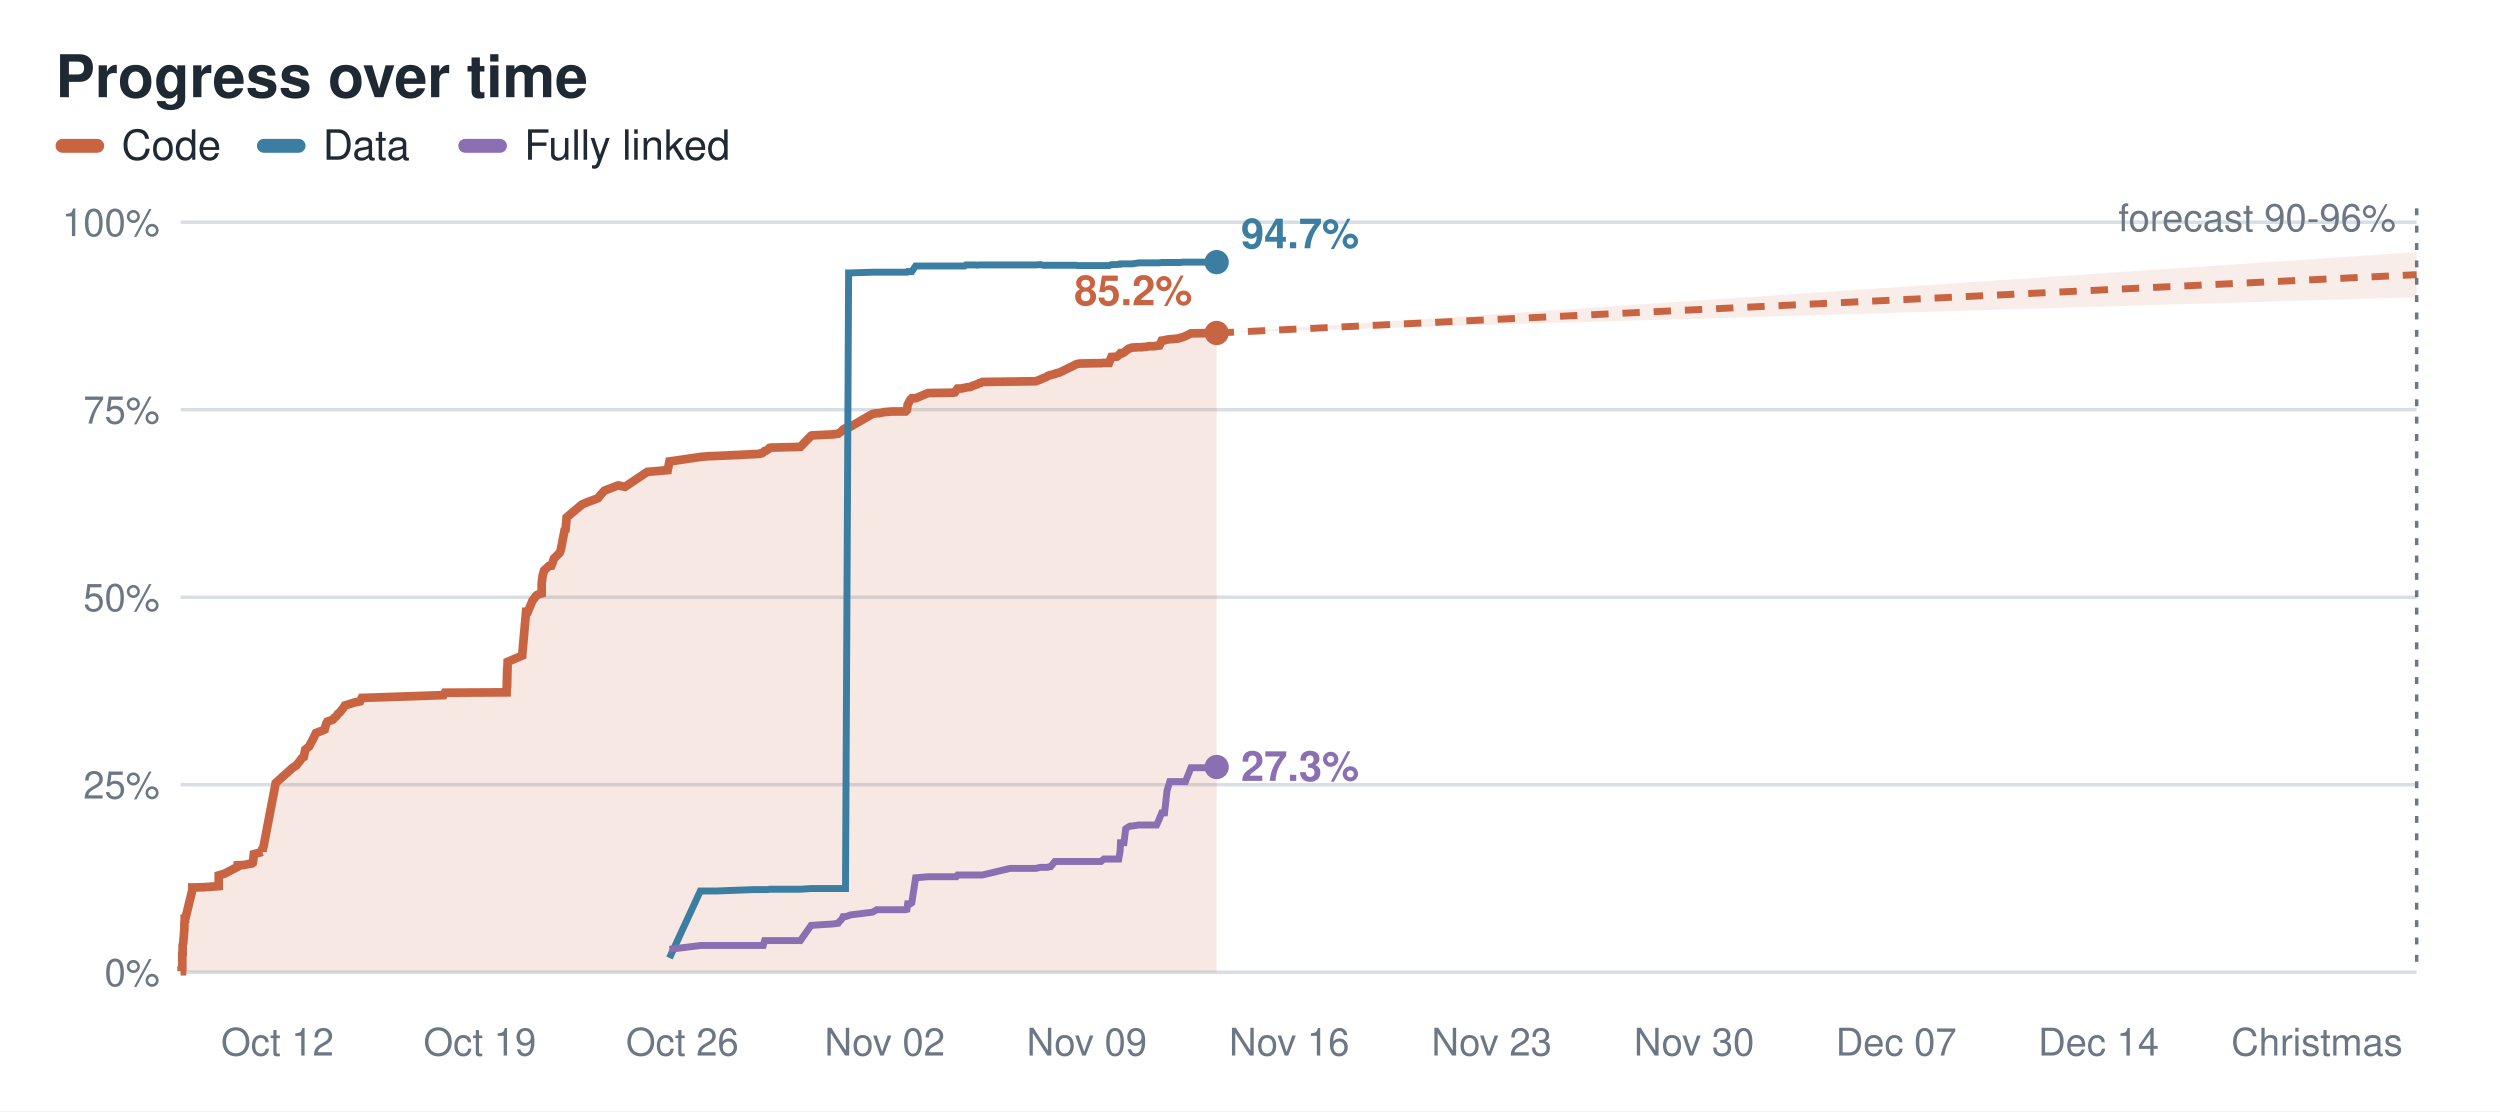
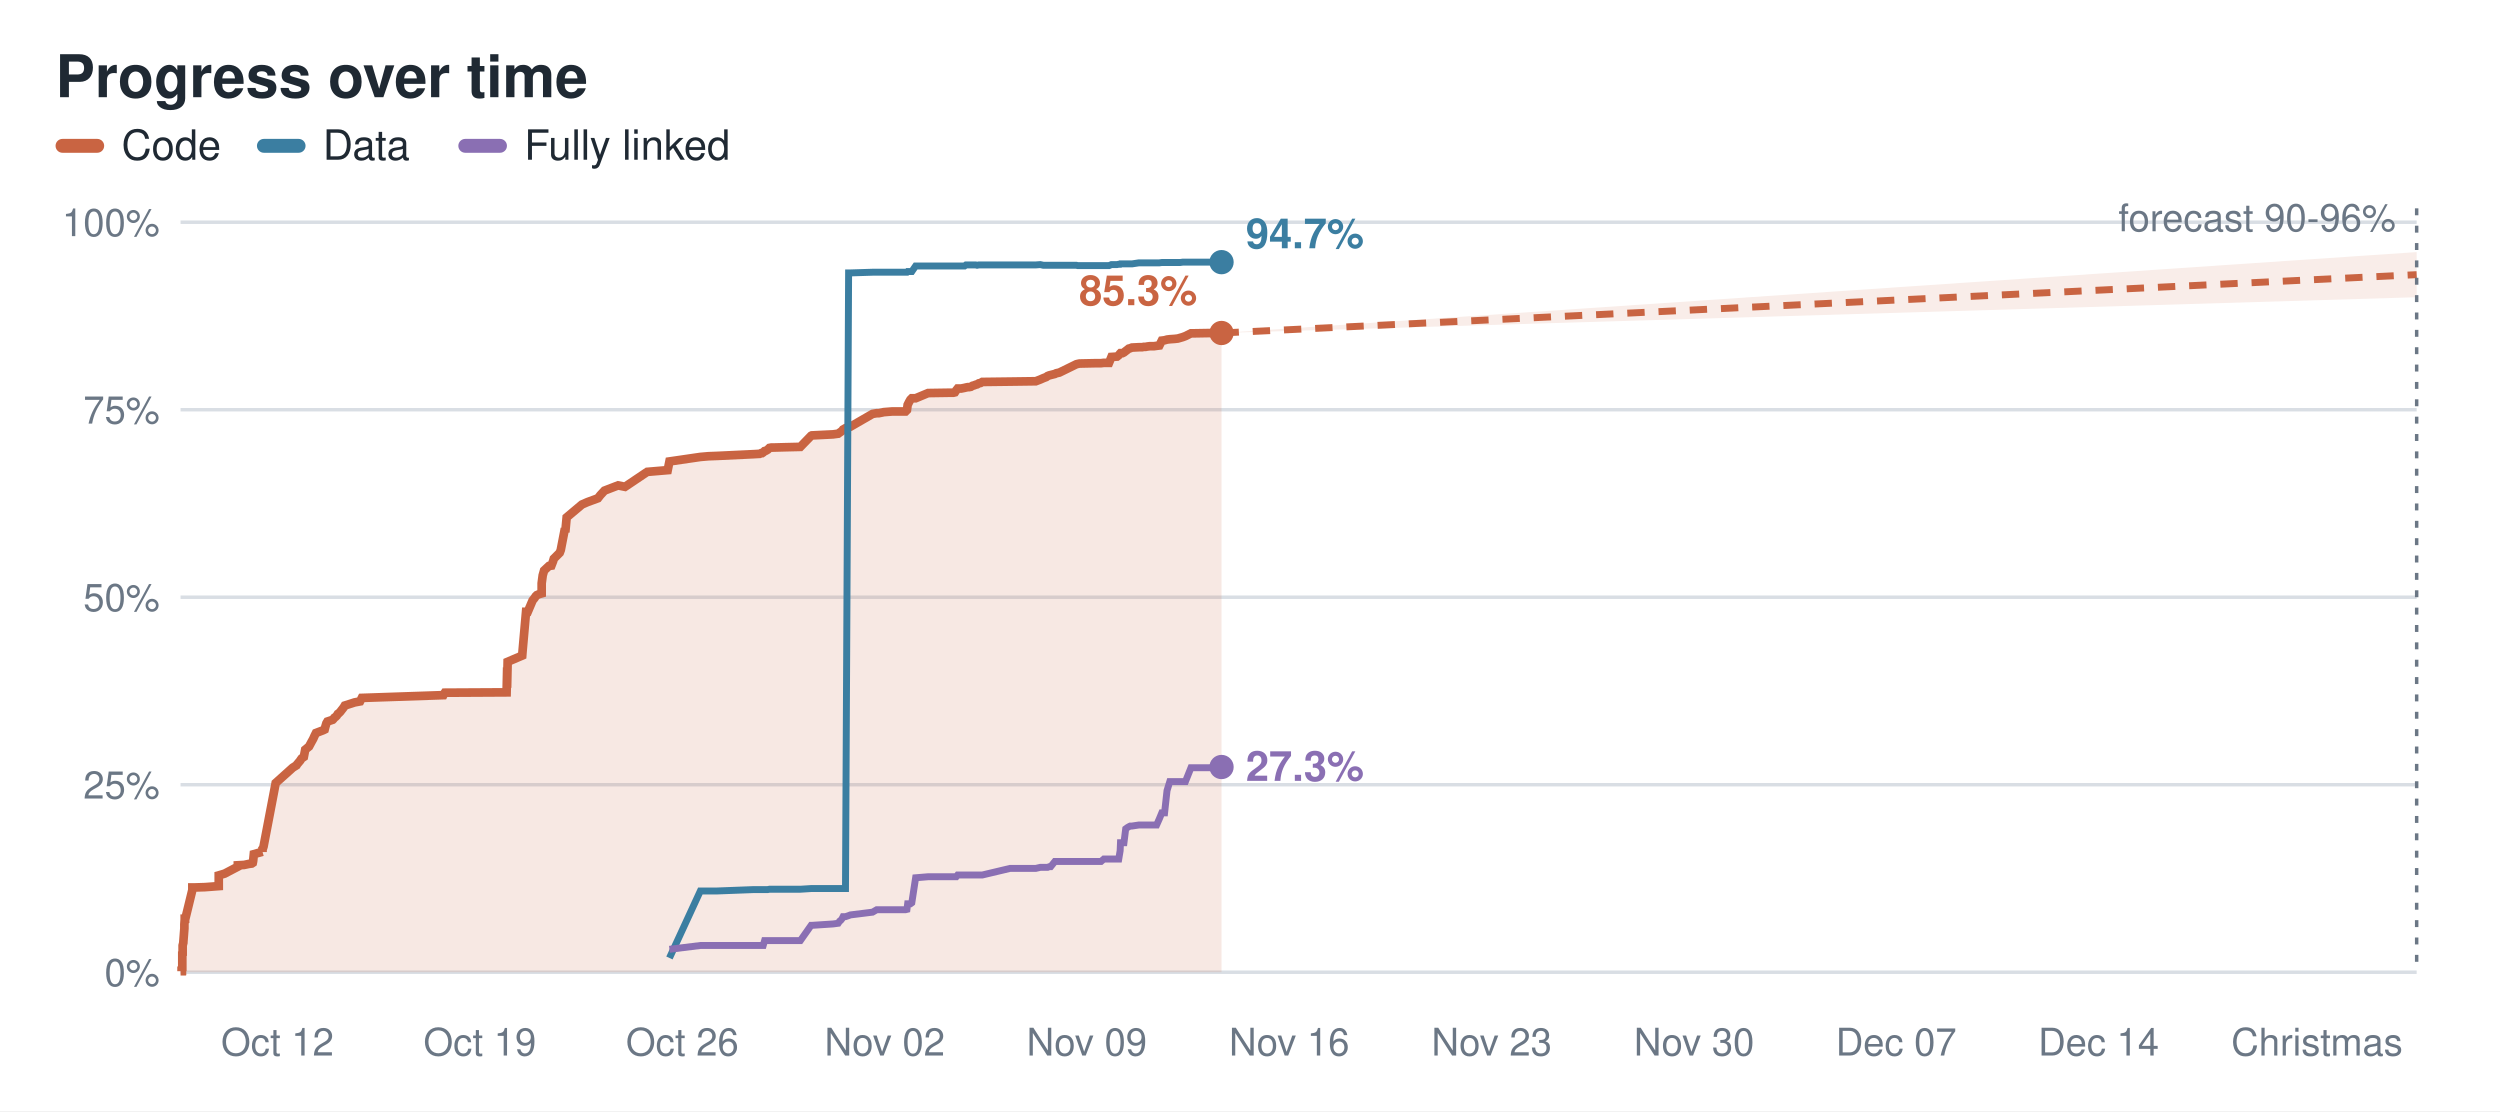
<svg xmlns="http://www.w3.org/2000/svg" viewBox="0 0 720 320" width="720" height="320" font-family="-apple-system,Segoe UI,Helvetica,Arial,sans-serif" role="img" aria-label="Progress over time">
  <rect width="100%" height="100%" fill="#ffffff" />
  <text x="16" y="28" font-size="17" font-weight="600" fill="#1f2933">Progress over time</text>
  <rect x="16" y="40" width="14" height="4" rx="2" fill="#c96442" />
  <text x="35" y="46" font-size="12" fill="#1f2933">Code</text>
  <rect x="74" y="40" width="14" height="4" rx="2" fill="#3b7ea1" />
  <text x="93" y="46" font-size="12" fill="#1f2933">Data</text>
  <rect x="132" y="40" width="14" height="4" rx="2" fill="#8a6fb3" />
  <text x="151" y="46" font-size="12" fill="#1f2933">Fully linked</text>
  <line x1="52" y1="280.0" x2="696" y2="280.0" stroke="#d9dee4" />
  <text x="46" y="284.0" font-size="11" fill="#6b7785" text-anchor="end">0%</text>
  <line x1="52" y1="226.0" x2="696" y2="226.0" stroke="#d9dee4" />
  <text x="46" y="230.0" font-size="11" fill="#6b7785" text-anchor="end">25%</text>
  <line x1="52" y1="172.0" x2="696" y2="172.0" stroke="#d9dee4" />
  <text x="46" y="176.0" font-size="11" fill="#6b7785" text-anchor="end">50%</text>
  <line x1="52" y1="118.0" x2="696" y2="118.0" stroke="#d9dee4" />
  <text x="46" y="122.0" font-size="11" fill="#6b7785" text-anchor="end">75%</text>
  <line x1="52" y1="64.0" x2="696" y2="64.0" stroke="#d9dee4" />
  <text x="46" y="68.0" font-size="11" fill="#6b7785" text-anchor="end">100%</text>
  <text x="79.9" y="304" font-size="11" fill="#6b7785" text-anchor="middle">Oct 12</text>
  <text x="138.2" y="304" font-size="11" fill="#6b7785" text-anchor="middle">Oct 19</text>
  <text x="196.5" y="304" font-size="11" fill="#6b7785" text-anchor="middle">Oct 26</text>
  <text x="254.8" y="304" font-size="11" fill="#6b7785" text-anchor="middle">Nov 02</text>
  <text x="313.0" y="304" font-size="11" fill="#6b7785" text-anchor="middle">Nov 09</text>
  <text x="371.3" y="304" font-size="11" fill="#6b7785" text-anchor="middle">Nov 16</text>
  <text x="429.6" y="304" font-size="11" fill="#6b7785" text-anchor="middle">Nov 23</text>
  <text x="487.9" y="304" font-size="11" fill="#6b7785" text-anchor="middle">Nov 30</text>
  <text x="546.1" y="304" font-size="11" fill="#6b7785" text-anchor="middle">Dec 07</text>
  <text x="604.4" y="304" font-size="11" fill="#6b7785" text-anchor="middle">Dec 14</text>
-   <polygon points="350.4,95.9 696.0,72.6 696.0,85.6" fill="#c96442" opacity="0.12" />
-   <line x1="350.4" y1="95.9" x2="696.0" y2="79.1" stroke="#c96442" stroke-width="2" stroke-dasharray="5,4" />
+   <polygon points="351.8,95.9 696.0,72.6 696.0,85.6" fill="#c96442" opacity="0.12" />
+   <line x1="351.8" y1="95.9" x2="696.0" y2="79.1" stroke="#c96442" stroke-width="2" stroke-dasharray="5,4" />
  <line x1="696.0" y1="60" x2="696.0" y2="280.0" stroke="#6b7785" stroke-dasharray="2,3" />
  <text x="692.0" y="304" font-size="11" fill="#6b7785" text-anchor="end">Christmas</text>
  <text x="690.0" y="66.6" font-size="11" fill="#6b7785" text-anchor="end">forecast 90-96%</text>
-   <polygon points="52.0,280.0 52.0,279.7 52.0,279.7 52.1,279.7 52.1,279.7 52.3,279.7 52.3,279.7 52.3,279.7 52.3,279.7 52.3,279.6 52.3,279.6 52.3,279.6 52.3,279.6 52.4,279.6 52.4,279.5 52.4,279.5 52.4,279.5 52.4,279.5 52.4,279.5 52.4,279.4 52.4,279.4 52.4,279.4 52.4,279.4 52.4,279.4 52.4,279.3 52.4,279.3 52.4,279.3 52.4,279.3 52.4,279.2 52.4,279.2 52.5,279.1 52.5,279.1 52.5,279.0 52.5,279.0 52.5,278.9 52.5,278.9 52.5,278.9 52.5,278.8 52.5,278.8 52.5,278.7 52.5,278.7 52.5,278.6 52.5,274.0 52.6,275.3 52.6,274.0 52.6,274.0 52.6,274.0 52.6,272.9 52.6,272.3 52.8,271.5 52.8,271.3 53.1,267.4 53.1,267.0 53.1,266.2 53.2,264.8 53.2,264.7 53.2,264.6 53.3,264.6 53.3,264.4 53.3,264.3 53.3,264.4 53.3,264.4 53.3,264.4 53.4,264.5 55.4,256.3 55.4,255.7 55.4,255.6 55.7,255.6 55.8,255.6 59.0,255.5 63.0,255.2 63.0,252.1 64.7,251.6 68.5,249.6 68.5,249.2 70.3,249.1 71.7,248.8 72.5,248.7 72.5,248.7 72.8,248.5 72.9,248.0 73.1,246.0 75.6,245.3 75.6,245.4 75.6,244.5 75.7,244.4 75.9,243.8 79.4,225.5 84.3,221.1 85.4,220.4 85.5,220.2 86.5,219.0 86.6,218.8 86.9,218.4 87.5,218.0 87.9,215.9 89.0,215.0 89.7,213.7 90.2,212.8 90.6,211.9 91.0,211.1 93.1,210.3 93.5,210.1 93.7,209.3 94.0,208.3 94.3,207.8 95.8,207.3 96.0,207.1 96.3,206.7 96.6,206.5 97.0,206.1 97.3,205.6 97.6,205.4 98.0,205.0 98.3,204.6 98.7,204.1 99.0,203.7 99.3,203.2 101.5,202.5 102.1,202.3 103.7,202.0 104.2,201.0 127.7,200.2 127.9,199.8 128.1,199.5 145.9,199.4 146.0,195.1 146.1,195.2 146.2,190.6 150.4,188.8 150.5,187.5 151.5,176.2 152.0,176.2 153.4,172.9 153.9,172.3 154.3,171.7 154.6,171.4 155.3,171.1 156.0,170.9 156.0,168.0 156.3,165.7 156.7,164.3 158.1,163.0 158.8,162.9 159.3,161.6 159.5,160.9 161.2,159.2 161.5,158.4 162.7,152.2 162.8,153.3 163.2,149.0 167.6,145.3 169.2,144.6 172.2,143.5 172.9,142.6 174.1,141.3 178.0,139.8 180.0,140.2 186.4,135.9 192.3,135.4 192.8,132.9 201.7,131.6 204.0,131.4 206.6,131.3 217.1,130.8 218.8,130.7 219.2,130.5 219.5,130.5 219.8,130.3 220.2,129.9 220.6,129.8 221.1,129.5 221.6,129.0 222.1,128.9 222.6,128.9 226.3,128.8 230.5,128.7 233.6,125.5 233.8,125.4 239.9,125.1 241.4,124.9 241.8,124.6 242.1,124.4 242.5,124.1 242.8,123.7 243.5,123.3 244.4,123.1 244.9,122.9 251.3,119.2 252.5,119.0 253.1,119.0 254.1,118.8 254.5,118.7 257.0,118.5 260.8,118.5 261.2,118.1 261.4,116.6 261.8,115.8 262.2,115.1 262.6,114.7 263.7,114.7 267.3,113.2 267.5,113.2 273.9,113.1 274.6,113.1 275.0,113.0 275.4,112.4 275.8,111.9 276.4,111.9 276.8,111.9 277.3,111.8 277.8,111.7 278.2,111.6 278.7,111.5 279.1,111.5 279.6,111.4 280.1,111.1 280.5,111.0 281.0,110.8 281.4,110.7 281.9,110.4 282.4,110.3 282.9,110.0 290.9,109.9 298.3,109.8 299.6,109.3 300.5,108.9 301.3,108.6 301.7,108.3 302.2,108.1 302.6,108.0 303.8,107.7 304.2,107.5 305.1,107.3 310.0,104.9 310.4,104.8 310.9,104.7 315.6,104.6 316.0,104.6 317.1,104.6 317.9,104.5 318.9,104.5 319.4,104.5 320.1,102.8 321.7,102.7 322.2,102.3 322.6,101.8 322.7,101.7 323.3,101.7 323.7,101.5 324.2,101.1 324.6,100.8 325.1,100.4 325.5,100.3 326.0,100.1 328.0,100.0 328.9,100.0 329.4,99.9 329.9,99.9 330.4,99.8 331.2,99.7 331.7,99.7 332.4,99.7 333.1,99.6 333.9,99.5 334.6,98.1 335.4,98.0 336.1,97.8 336.9,97.7 338.3,97.6 339.2,97.5 339.9,97.3 340.6,97.1 341.4,96.8 343.0,96.0 343.8,96.0 349.5,95.9 350.4,95.9 350.4,280.0" fill="#c96442" opacity="0.15" />
-   <polyline points="52.0,279.7 52.0,279.7 52.1,279.7 52.1,279.7 52.3,279.7 52.3,279.7 52.3,279.7 52.3,279.7 52.3,279.6 52.3,279.6 52.3,279.6 52.3,279.6 52.4,279.6 52.4,279.5 52.4,279.5 52.4,279.5 52.4,279.5 52.4,279.5 52.4,279.4 52.4,279.4 52.4,279.4 52.4,279.4 52.4,279.4 52.4,279.3 52.4,279.3 52.4,279.3 52.4,279.3 52.4,279.2 52.4,279.2 52.5,279.1 52.5,279.1 52.5,279.0 52.5,279.0 52.5,278.9 52.5,278.9 52.5,278.9 52.5,278.8 52.5,278.8 52.5,278.7 52.5,278.7 52.5,278.6 52.5,274.0 52.6,275.3 52.6,274.0 52.6,274.0 52.6,274.0 52.6,272.9 52.6,272.3 52.8,271.5 52.8,271.3 53.1,267.4 53.1,267.0 53.1,266.2 53.2,264.8 53.2,264.7 53.2,264.6 53.3,264.6 53.3,264.4 53.3,264.3 53.3,264.4 53.3,264.4 53.3,264.4 53.4,264.5 55.4,256.3 55.4,255.7 55.4,255.6 55.7,255.6 55.8,255.6 59.0,255.5 63.0,255.2 63.0,252.1 64.7,251.6 68.5,249.6 68.5,249.2 70.3,249.1 71.7,248.8 72.5,248.7 72.5,248.7 72.8,248.5 72.9,248.0 73.1,246.0 75.6,245.3 75.6,245.4 75.6,244.5 75.7,244.4 75.9,243.8 79.4,225.5 84.3,221.1 85.4,220.4 85.5,220.2 86.5,219.0 86.6,218.8 86.9,218.4 87.5,218.0 87.9,215.9 89.0,215.0 89.7,213.7 90.2,212.8 90.6,211.9 91.0,211.1 93.1,210.3 93.5,210.1 93.7,209.3 94.0,208.3 94.3,207.8 95.8,207.3 96.0,207.1 96.3,206.7 96.6,206.5 97.0,206.1 97.3,205.6 97.6,205.4 98.0,205.0 98.3,204.6 98.7,204.1 99.0,203.7 99.3,203.2 101.5,202.5 102.1,202.3 103.7,202.0 104.2,201.0 127.7,200.2 127.9,199.8 128.1,199.5 145.9,199.4 146.0,195.1 146.1,195.2 146.2,190.6 150.4,188.8 150.5,187.5 151.5,176.2 152.0,176.2 153.4,172.9 153.9,172.3 154.3,171.7 154.6,171.4 155.3,171.1 156.0,170.9 156.0,168.0 156.3,165.7 156.7,164.3 158.1,163.0 158.8,162.9 159.3,161.6 159.5,160.9 161.2,159.2 161.5,158.4 162.7,152.2 162.8,153.3 163.2,149.0 167.6,145.3 169.2,144.6 172.2,143.5 172.9,142.6 174.1,141.3 178.0,139.8 180.0,140.2 186.4,135.9 192.3,135.4 192.8,132.9 201.7,131.6 204.0,131.4 206.6,131.3 217.1,130.8 218.8,130.7 219.2,130.5 219.5,130.5 219.8,130.3 220.2,129.9 220.6,129.8 221.1,129.5 221.6,129.0 222.1,128.9 222.6,128.9 226.3,128.8 230.5,128.7 233.6,125.5 233.8,125.4 239.9,125.1 241.4,124.9 241.8,124.6 242.1,124.4 242.5,124.1 242.8,123.7 243.5,123.3 244.4,123.1 244.9,122.9 251.3,119.2 252.5,119.0 253.1,119.0 254.1,118.8 254.5,118.7 257.0,118.5 260.8,118.5 261.2,118.1 261.4,116.6 261.8,115.8 262.2,115.1 262.6,114.7 263.7,114.7 267.3,113.2 267.5,113.2 273.9,113.1 274.6,113.1 275.0,113.0 275.4,112.4 275.8,111.9 276.4,111.9 276.8,111.9 277.3,111.8 277.8,111.7 278.2,111.6 278.7,111.5 279.1,111.5 279.6,111.4 280.1,111.1 280.5,111.0 281.0,110.8 281.4,110.7 281.9,110.4 282.4,110.3 282.9,110.0 290.9,109.9 298.3,109.8 299.6,109.3 300.5,108.9 301.3,108.6 301.7,108.3 302.2,108.1 302.6,108.0 303.8,107.7 304.2,107.5 305.1,107.3 310.0,104.9 310.4,104.8 310.9,104.7 315.6,104.6 316.0,104.6 317.1,104.6 317.9,104.5 318.9,104.5 319.4,104.5 320.1,102.8 321.7,102.7 322.2,102.3 322.6,101.8 322.7,101.7 323.3,101.7 323.7,101.5 324.2,101.1 324.6,100.8 325.1,100.4 325.5,100.3 326.0,100.1 328.0,100.0 328.9,100.0 329.4,99.9 329.9,99.9 330.4,99.8 331.2,99.7 331.7,99.7 332.4,99.7 333.1,99.6 333.9,99.5 334.6,98.1 335.4,98.0 336.1,97.8 336.9,97.7 338.3,97.6 339.2,97.5 339.9,97.3 340.6,97.1 341.4,96.8 343.0,96.0 343.8,96.0 349.5,95.9 350.4,95.9" fill="none" stroke="#c96442" stroke-width="2.5" />
-   <circle cx="350.4" cy="95.9" r="3.5" fill="#c96442" />
-   <text x="343.4" y="87.9" font-size="12" font-weight="600" fill="#c96442" text-anchor="end">85.2%</text>
-   <polyline points="192.8,275.9 201.7,256.6 204.0,256.6 206.6,256.6 217.1,256.2 218.8,256.2 219.2,256.2 219.5,256.2 219.8,256.2 220.2,256.2 220.6,256.2 221.1,256.2 221.6,256.1 222.1,256.1 222.6,256.1 226.3,256.1 230.5,256.1 233.6,255.9 233.8,255.9 239.9,255.9 241.4,255.9 241.8,255.9 242.1,255.9 242.5,255.9 242.8,255.9 243.5,255.9 244.4,78.6 244.9,78.6 251.3,78.4 252.5,78.4 253.1,78.4 254.1,78.4 254.5,78.4 257.0,78.4 260.8,78.4 261.2,78.4 261.4,78.2 261.8,78.2 262.2,78.2 262.6,78.2 263.7,76.6 267.3,76.6 267.5,76.6 273.9,76.6 274.6,76.6 275.0,76.6 275.4,76.6 275.8,76.6 276.4,76.6 276.8,76.6 277.3,76.6 277.8,76.6 278.2,76.3 278.7,76.3 279.1,76.3 279.6,76.3 280.1,76.3 280.5,76.3 281.0,76.3 281.4,76.4 281.9,76.3 282.4,76.3 282.9,76.3 290.9,76.3 298.3,76.3 299.6,76.2 300.5,76.4 301.3,76.4 301.7,76.4 302.2,76.4 302.6,76.4 303.8,76.4 304.2,76.4 305.1,76.4 310.0,76.4 310.4,76.5 310.9,76.5 315.6,76.5 316.0,76.5 317.1,76.5 317.9,76.5 318.9,76.5 319.4,76.5 320.1,76.2 321.7,76.2 322.2,76.1 322.6,76.1 322.7,76.0 323.3,76.0 323.7,76.0 324.2,76.0 324.6,76.0 325.1,76.0 325.5,76.0 326.0,76.0 328.0,75.7 328.9,75.7 329.4,75.7 329.9,75.7 330.4,75.7 331.2,75.7 331.7,75.7 332.4,75.7 333.1,75.7 333.9,75.7 334.6,75.6 335.4,75.6 336.1,75.6 336.9,75.6 338.3,75.6 339.2,75.6 339.9,75.6 340.6,75.5 341.4,75.5 343.0,75.5 343.8,75.5 349.5,75.5 350.4,75.5" fill="none" stroke="#3b7ea1" stroke-width="2" />
-   <circle cx="350.4" cy="75.5" r="3.5" fill="#3b7ea1" />
-   <text x="357.4" y="71.5" font-size="12" font-weight="600" fill="#3b7ea1">94.7%</text>
-   <polyline points="192.8,273.4 201.7,272.3 204.0,272.3 206.6,272.3 217.1,272.3 218.8,272.3 219.2,272.3 219.5,272.3 219.8,272.3 220.2,270.9 220.6,270.9 221.1,270.9 221.6,270.9 222.1,270.9 222.6,270.9 226.3,270.9 230.5,270.9 233.6,266.5 233.8,266.5 239.9,266.1 241.4,265.9 241.8,265.3 242.1,265.1 242.5,264.6 242.8,264.0 243.5,264.0 244.4,263.7 244.9,263.5 251.3,262.7 252.5,262.0 253.1,262.0 254.1,262.0 254.5,262.0 257.0,262.0 260.8,262.0 261.2,261.9 261.4,260.3 261.8,260.3 262.2,260.3 262.6,260.0 263.7,252.8 267.3,252.5 267.5,252.5 273.9,252.5 274.6,252.5 275.0,252.5 275.4,252.5 275.8,252.0 276.4,252.0 276.8,252.0 277.3,252.0 277.8,252.0 278.2,252.0 278.7,252.0 279.1,252.0 279.6,252.0 280.1,252.0 280.5,252.0 281.0,252.0 281.4,252.0 281.9,252.0 282.4,252.0 282.9,252.0 290.9,250.1 298.3,250.1 299.6,249.8 300.5,249.8 301.3,249.8 301.7,249.8 302.2,249.6 302.6,249.6 303.8,248.1 304.2,248.1 305.1,248.1 310.0,248.1 310.4,248.1 310.9,248.1 315.6,248.1 316.0,248.1 317.1,248.1 317.9,247.4 318.9,247.4 319.4,247.4 320.1,247.4 321.7,247.4 322.2,247.4 322.6,245.0 322.7,242.7 323.3,242.7 323.7,242.7 324.2,238.7 324.6,238.4 325.1,238.1 325.5,237.9 326.0,237.9 328.0,237.6 328.9,237.6 329.4,237.6 329.9,237.6 330.4,237.6 331.2,237.6 331.7,237.6 332.4,237.6 333.1,237.6 333.9,235.8 334.6,234.1 335.4,234.1 336.1,227.7 336.9,225.1 338.3,225.1 339.2,225.1 339.9,225.1 340.6,225.1 341.4,225.1 343.0,221.1 343.8,221.1 349.5,221.1 350.4,220.9" fill="none" stroke="#8a6fb3" stroke-width="2" />
-   <circle cx="350.4" cy="220.9" r="3.5" fill="#8a6fb3" />
-   <text x="357.4" y="224.9" font-size="12" font-weight="600" fill="#8a6fb3">27.3%</text>
+   <polygon points="52.0,280.0 52.0,279.7 52.0,279.7 52.1,279.7 52.1,279.7 52.3,279.7 52.3,279.7 52.3,279.7 52.3,279.7 52.3,279.6 52.3,279.6 52.3,279.6 52.3,279.6 52.4,279.6 52.4,279.5 52.4,279.5 52.4,279.5 52.4,279.5 52.4,279.5 52.4,279.4 52.4,279.4 52.4,279.4 52.4,279.4 52.4,279.4 52.4,279.3 52.4,279.3 52.4,279.3 52.4,279.3 52.4,279.2 52.4,279.2 52.5,279.1 52.5,279.1 52.5,279.0 52.5,279.0 52.5,278.9 52.5,278.9 52.5,278.9 52.5,278.8 52.5,278.8 52.5,278.7 52.5,278.7 52.5,278.6 52.5,274.0 52.6,275.3 52.6,274.0 52.6,274.0 52.6,274.0 52.6,272.9 52.6,272.3 52.8,271.5 52.8,271.3 53.1,267.4 53.1,267.0 53.1,266.2 53.2,264.8 53.2,264.7 53.2,264.6 53.3,264.6 53.3,264.4 53.3,264.3 53.3,264.4 53.3,264.4 53.3,264.4 53.4,264.5 55.4,256.3 55.4,255.7 55.4,255.6 55.7,255.6 55.8,255.6 59.0,255.5 63.0,255.2 63.0,252.1 64.7,251.6 68.5,249.6 68.5,249.2 70.3,249.1 71.7,248.8 72.5,248.7 72.5,248.7 72.8,248.5 72.9,248.0 73.1,246.0 75.6,245.3 75.6,245.4 75.6,244.5 75.7,244.4 75.9,243.8 79.4,225.5 84.3,221.1 85.4,220.4 85.5,220.2 86.5,219.0 86.6,218.8 86.9,218.4 87.5,218.0 87.9,215.9 89.0,215.0 89.7,213.7 90.2,212.8 90.6,211.9 91.0,211.1 93.1,210.3 93.5,210.1 93.7,209.3 94.0,208.3 94.3,207.8 95.8,207.3 96.0,207.1 96.3,206.7 96.6,206.5 97.0,206.1 97.3,205.6 97.6,205.4 98.0,205.0 98.3,204.6 98.7,204.1 99.0,203.7 99.3,203.2 101.5,202.5 102.1,202.3 103.7,202.0 104.2,201.0 127.7,200.2 127.9,199.8 128.1,199.5 145.9,199.4 146.0,195.1 146.1,195.2 146.2,190.6 150.4,188.8 150.5,187.5 151.5,176.2 152.0,176.2 153.4,172.9 153.9,172.3 154.3,171.7 154.6,171.4 155.3,171.1 156.0,170.9 156.0,168.0 156.3,165.7 156.7,164.3 158.1,163.0 158.8,162.9 159.3,161.6 159.5,160.9 161.2,159.2 161.5,158.4 162.7,152.2 162.8,153.3 163.2,149.0 167.6,145.3 169.2,144.6 172.2,143.5 172.9,142.6 174.1,141.3 178.0,139.8 180.0,140.2 186.4,135.9 192.3,135.4 192.8,132.9 201.7,131.6 204.0,131.4 206.6,131.3 217.1,130.8 218.8,130.7 219.2,130.5 219.5,130.5 219.8,130.3 220.2,129.9 220.6,129.8 221.1,129.5 221.6,129.0 222.1,128.9 222.6,128.9 226.3,128.8 230.5,128.7 233.6,125.5 233.8,125.4 239.9,125.1 241.4,124.9 241.8,124.6 242.1,124.4 242.5,124.1 242.8,123.7 243.5,123.3 244.4,123.1 244.9,122.9 251.3,119.2 252.5,119.0 253.1,119.0 254.1,118.8 254.5,118.7 257.0,118.5 260.8,118.5 261.2,118.1 261.4,116.6 261.8,115.8 262.2,115.1 262.6,114.7 263.7,114.7 267.3,113.2 267.5,113.2 273.9,113.1 274.6,113.1 275.0,113.0 275.4,112.4 275.8,111.9 276.4,111.9 276.8,111.9 277.3,111.8 277.8,111.7 278.2,111.6 278.7,111.5 279.1,111.5 279.6,111.4 280.1,111.1 280.5,111.0 281.0,110.8 281.4,110.7 281.9,110.4 282.4,110.3 282.9,110.0 290.9,109.9 298.3,109.8 299.6,109.3 300.5,108.9 301.3,108.6 301.7,108.3 302.2,108.1 302.6,108.0 303.8,107.7 304.2,107.5 305.1,107.3 310.0,104.9 310.4,104.8 310.9,104.7 315.6,104.6 316.0,104.6 317.1,104.6 317.9,104.5 318.9,104.5 319.4,104.5 320.1,102.8 321.7,102.7 322.2,102.3 322.6,101.8 322.7,101.7 323.3,101.7 323.7,101.5 324.2,101.1 324.6,100.8 325.1,100.4 325.5,100.3 326.0,100.1 328.0,100.0 328.9,100.0 329.4,99.9 329.9,99.9 330.4,99.8 331.2,99.7 331.7,99.7 332.4,99.7 333.1,99.6 333.9,99.5 334.6,98.1 335.4,98.0 336.1,97.8 336.9,97.7 338.3,97.6 339.2,97.5 339.9,97.3 340.6,97.1 341.4,96.8 343.0,96.0 343.8,96.0 349.5,95.9 350.4,95.9 351.1,95.9 351.8,95.9 351.8,280.0" fill="#c96442" opacity="0.15" />
+   <polyline points="52.0,279.7 52.0,279.7 52.1,279.7 52.1,279.7 52.3,279.7 52.3,279.7 52.3,279.7 52.3,279.7 52.3,279.6 52.3,279.6 52.3,279.6 52.3,279.6 52.4,279.6 52.4,279.5 52.4,279.5 52.4,279.5 52.4,279.5 52.4,279.5 52.4,279.4 52.4,279.4 52.4,279.4 52.4,279.4 52.4,279.4 52.4,279.3 52.4,279.3 52.4,279.3 52.4,279.3 52.4,279.2 52.4,279.2 52.5,279.1 52.5,279.1 52.5,279.0 52.5,279.0 52.5,278.9 52.5,278.9 52.5,278.9 52.5,278.8 52.5,278.8 52.5,278.7 52.5,278.7 52.5,278.6 52.5,274.0 52.6,275.3 52.6,274.0 52.6,274.0 52.6,274.0 52.6,272.9 52.6,272.3 52.8,271.5 52.8,271.3 53.1,267.4 53.1,267.0 53.1,266.2 53.2,264.8 53.2,264.7 53.2,264.6 53.3,264.6 53.3,264.4 53.3,264.3 53.3,264.4 53.3,264.4 53.3,264.4 53.4,264.5 55.4,256.3 55.4,255.7 55.4,255.6 55.7,255.6 55.8,255.6 59.0,255.5 63.0,255.2 63.0,252.1 64.7,251.6 68.5,249.6 68.5,249.2 70.3,249.1 71.7,248.8 72.5,248.7 72.5,248.7 72.8,248.5 72.9,248.0 73.1,246.0 75.6,245.3 75.6,245.4 75.6,244.5 75.7,244.4 75.9,243.8 79.4,225.5 84.3,221.1 85.4,220.4 85.5,220.2 86.5,219.0 86.6,218.8 86.9,218.4 87.5,218.0 87.9,215.9 89.0,215.0 89.7,213.7 90.2,212.8 90.6,211.9 91.0,211.1 93.1,210.3 93.5,210.1 93.7,209.3 94.0,208.3 94.3,207.8 95.8,207.3 96.0,207.1 96.3,206.7 96.6,206.5 97.0,206.1 97.3,205.6 97.6,205.4 98.0,205.0 98.3,204.6 98.7,204.1 99.0,203.7 99.3,203.2 101.5,202.5 102.1,202.3 103.7,202.0 104.2,201.0 127.7,200.2 127.9,199.8 128.1,199.5 145.9,199.4 146.0,195.1 146.1,195.2 146.2,190.6 150.4,188.8 150.5,187.5 151.5,176.2 152.0,176.2 153.4,172.9 153.9,172.3 154.3,171.7 154.6,171.4 155.3,171.1 156.0,170.9 156.0,168.0 156.3,165.7 156.7,164.3 158.1,163.0 158.8,162.9 159.3,161.6 159.5,160.9 161.2,159.2 161.5,158.4 162.7,152.2 162.8,153.3 163.2,149.0 167.6,145.3 169.2,144.6 172.2,143.5 172.9,142.6 174.1,141.3 178.0,139.8 180.0,140.2 186.4,135.9 192.3,135.4 192.8,132.9 201.7,131.6 204.0,131.4 206.6,131.3 217.1,130.8 218.8,130.7 219.2,130.5 219.5,130.5 219.8,130.3 220.2,129.9 220.6,129.8 221.1,129.5 221.6,129.0 222.1,128.9 222.6,128.9 226.3,128.8 230.5,128.7 233.6,125.5 233.8,125.4 239.9,125.1 241.4,124.9 241.8,124.6 242.1,124.4 242.5,124.1 242.8,123.7 243.5,123.3 244.4,123.1 244.9,122.9 251.3,119.2 252.5,119.0 253.1,119.0 254.1,118.8 254.5,118.7 257.0,118.5 260.8,118.5 261.2,118.1 261.4,116.6 261.8,115.8 262.2,115.1 262.6,114.7 263.7,114.7 267.3,113.2 267.5,113.2 273.9,113.1 274.6,113.1 275.0,113.0 275.4,112.4 275.8,111.9 276.4,111.9 276.8,111.9 277.3,111.8 277.8,111.7 278.2,111.6 278.7,111.5 279.1,111.5 279.6,111.4 280.1,111.1 280.5,111.0 281.0,110.8 281.4,110.7 281.9,110.4 282.4,110.3 282.9,110.0 290.9,109.9 298.3,109.8 299.6,109.3 300.5,108.9 301.3,108.6 301.7,108.3 302.2,108.1 302.6,108.0 303.8,107.7 304.2,107.5 305.1,107.3 310.0,104.9 310.4,104.8 310.9,104.7 315.6,104.6 316.0,104.6 317.1,104.6 317.9,104.5 318.9,104.5 319.4,104.5 320.1,102.8 321.7,102.7 322.2,102.3 322.6,101.8 322.7,101.7 323.3,101.7 323.7,101.5 324.2,101.1 324.6,100.8 325.1,100.4 325.5,100.3 326.0,100.1 328.0,100.0 328.9,100.0 329.4,99.9 329.9,99.9 330.4,99.8 331.2,99.7 331.7,99.7 332.4,99.7 333.1,99.6 333.9,99.5 334.6,98.1 335.4,98.0 336.1,97.8 336.9,97.7 338.3,97.6 339.2,97.5 339.9,97.3 340.6,97.1 341.4,96.8 343.0,96.0 343.8,96.0 349.5,95.9 350.4,95.9 351.1,95.9 351.8,95.9" fill="none" stroke="#c96442" stroke-width="2.5" />
+   <circle cx="351.8" cy="95.9" r="3.5" fill="#c96442" />
+   <text x="344.8" y="87.9" font-size="12" font-weight="600" fill="#c96442" text-anchor="end">85.3%</text>
+   <polyline points="192.8,275.9 201.7,256.6 204.0,256.6 206.6,256.6 217.1,256.2 218.8,256.2 219.2,256.2 219.5,256.2 219.8,256.2 220.2,256.2 220.6,256.2 221.1,256.2 221.6,256.1 222.1,256.1 222.6,256.1 226.3,256.1 230.5,256.1 233.6,255.9 233.8,255.9 239.9,255.9 241.4,255.9 241.8,255.9 242.1,255.9 242.5,255.9 242.8,255.9 243.5,255.9 244.4,78.6 244.9,78.6 251.3,78.4 252.5,78.4 253.1,78.4 254.1,78.4 254.5,78.4 257.0,78.4 260.8,78.4 261.2,78.4 261.4,78.2 261.8,78.2 262.2,78.2 262.6,78.2 263.7,76.6 267.3,76.6 267.5,76.6 273.9,76.6 274.6,76.6 275.0,76.6 275.4,76.6 275.8,76.6 276.4,76.6 276.8,76.6 277.3,76.6 277.8,76.6 278.2,76.3 278.7,76.3 279.1,76.3 279.6,76.3 280.1,76.3 280.5,76.3 281.0,76.3 281.4,76.4 281.9,76.3 282.4,76.3 282.9,76.3 290.9,76.3 298.3,76.3 299.6,76.2 300.5,76.4 301.3,76.4 301.7,76.4 302.2,76.4 302.6,76.4 303.8,76.4 304.2,76.4 305.1,76.4 310.0,76.4 310.4,76.5 310.9,76.5 315.6,76.5 316.0,76.5 317.1,76.5 317.9,76.5 318.9,76.5 319.4,76.5 320.1,76.2 321.7,76.2 322.2,76.1 322.6,76.1 322.7,76.0 323.3,76.0 323.7,76.0 324.2,76.0 324.6,76.0 325.1,76.0 325.5,76.0 326.0,76.0 328.0,75.7 328.9,75.7 329.4,75.7 329.9,75.7 330.4,75.7 331.2,75.7 331.7,75.7 332.4,75.7 333.1,75.7 333.9,75.7 334.6,75.6 335.4,75.6 336.1,75.6 336.9,75.6 338.3,75.6 339.2,75.6 339.9,75.6 340.6,75.5 341.4,75.5 343.0,75.5 343.8,75.5 349.5,75.5 350.4,75.5 351.1,75.5 351.8,75.5" fill="none" stroke="#3b7ea1" stroke-width="2" />
+   <circle cx="351.8" cy="75.5" r="3.5" fill="#3b7ea1" />
+   <text x="358.8" y="71.5" font-size="12" font-weight="600" fill="#3b7ea1">94.7%</text>
+   <polyline points="192.8,273.4 201.7,272.3 204.0,272.3 206.6,272.3 217.1,272.3 218.8,272.3 219.2,272.3 219.5,272.3 219.8,272.3 220.2,270.9 220.6,270.9 221.1,270.9 221.6,270.9 222.1,270.9 222.6,270.9 226.3,270.9 230.5,270.9 233.6,266.5 233.8,266.5 239.9,266.1 241.4,265.9 241.8,265.3 242.1,265.1 242.5,264.6 242.8,264.0 243.5,264.0 244.4,263.7 244.9,263.5 251.3,262.7 252.5,262.0 253.1,262.0 254.1,262.0 254.5,262.0 257.0,262.0 260.8,262.0 261.2,261.9 261.4,260.3 261.8,260.3 262.2,260.3 262.6,260.0 263.7,252.8 267.3,252.5 267.5,252.5 273.9,252.5 274.6,252.5 275.0,252.5 275.4,252.5 275.8,252.0 276.4,252.0 276.8,252.0 277.3,252.0 277.8,252.0 278.2,252.0 278.7,252.0 279.1,252.0 279.6,252.0 280.1,252.0 280.5,252.0 281.0,252.0 281.4,252.0 281.9,252.0 282.4,252.0 282.9,252.0 290.9,250.1 298.3,250.1 299.6,249.8 300.5,249.8 301.3,249.8 301.7,249.8 302.2,249.6 302.6,249.6 303.8,248.1 304.2,248.1 305.1,248.1 310.0,248.1 310.4,248.1 310.9,248.1 315.6,248.1 316.0,248.1 317.1,248.1 317.9,247.4 318.9,247.4 319.4,247.4 320.1,247.4 321.7,247.4 322.2,247.4 322.6,245.0 322.7,242.7 323.3,242.7 323.7,242.7 324.2,238.7 324.6,238.4 325.1,238.1 325.5,237.9 326.0,237.9 328.0,237.6 328.9,237.6 329.4,237.6 329.9,237.6 330.4,237.6 331.2,237.6 331.7,237.6 332.4,237.6 333.1,237.6 333.9,235.8 334.6,234.1 335.4,234.1 336.1,227.7 336.9,225.1 338.3,225.1 339.2,225.1 339.9,225.1 340.6,225.1 341.4,225.1 343.0,221.1 343.8,221.1 349.5,221.1 350.4,220.9 351.1,220.9 351.8,220.9" fill="none" stroke="#8a6fb3" stroke-width="2" />
+   <circle cx="351.8" cy="220.9" r="3.5" fill="#8a6fb3" />
+   <text x="358.8" y="224.9" font-size="12" font-weight="600" fill="#8a6fb3">27.3%</text>
</svg>
